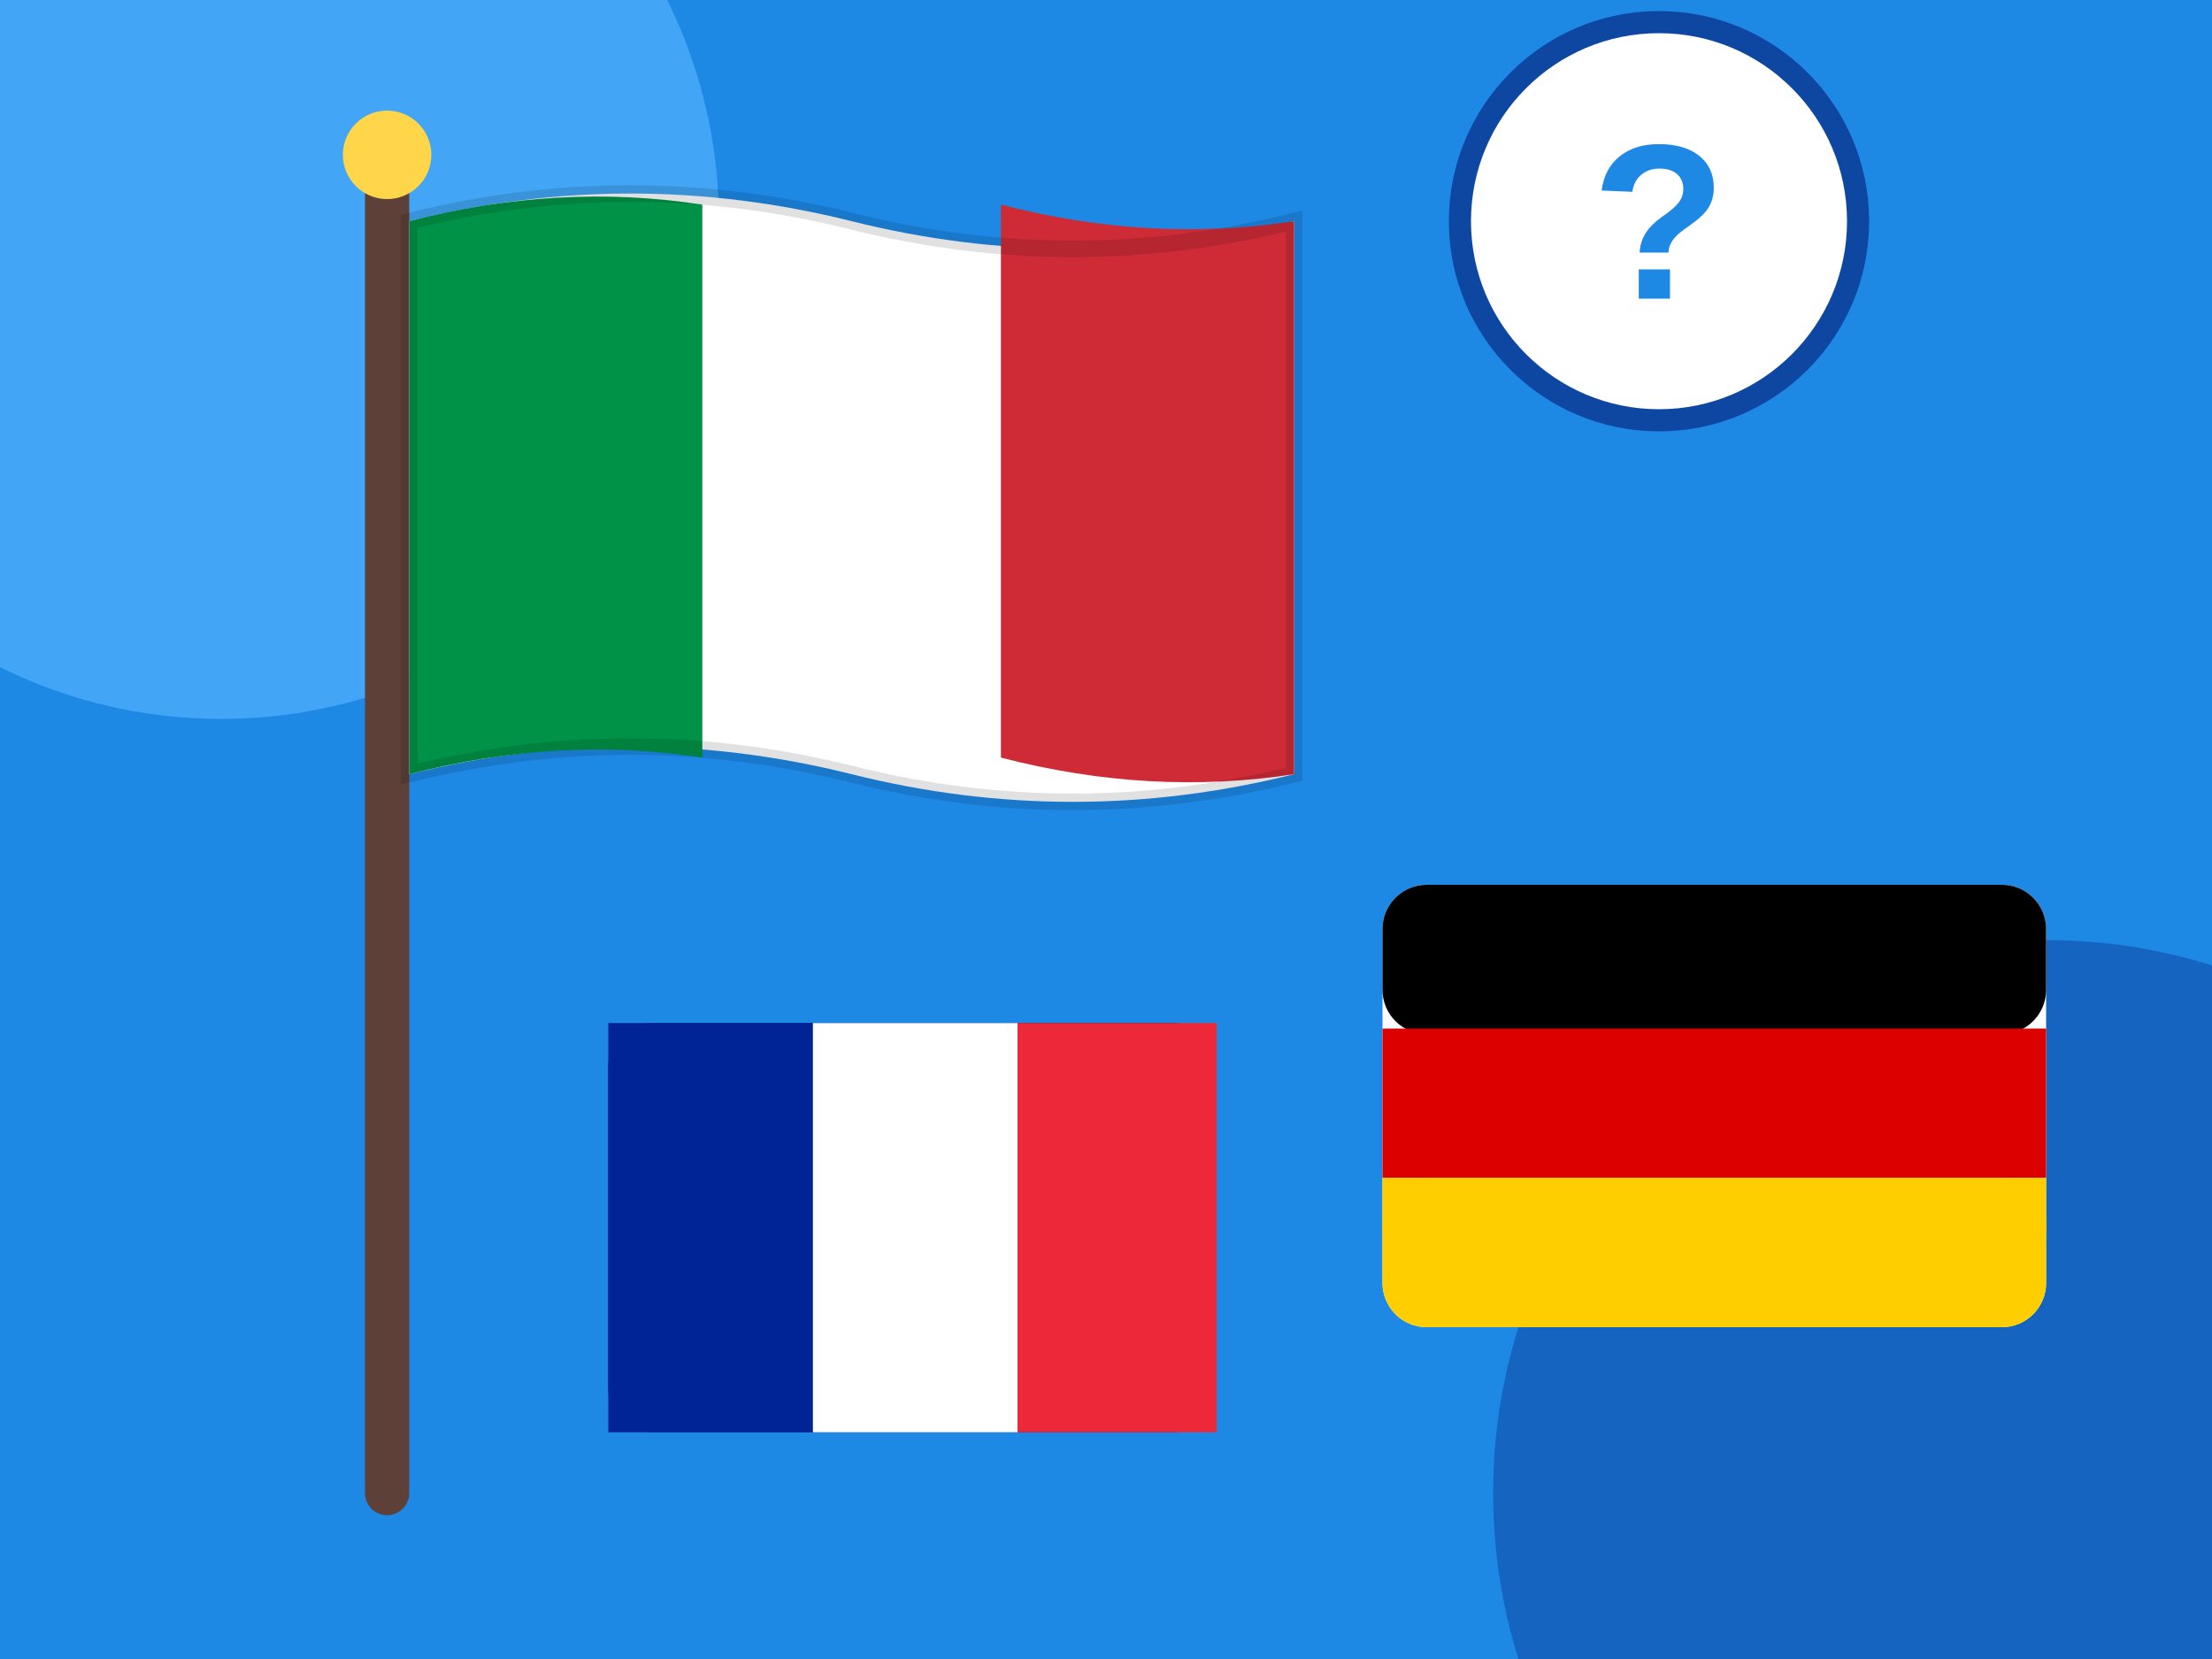
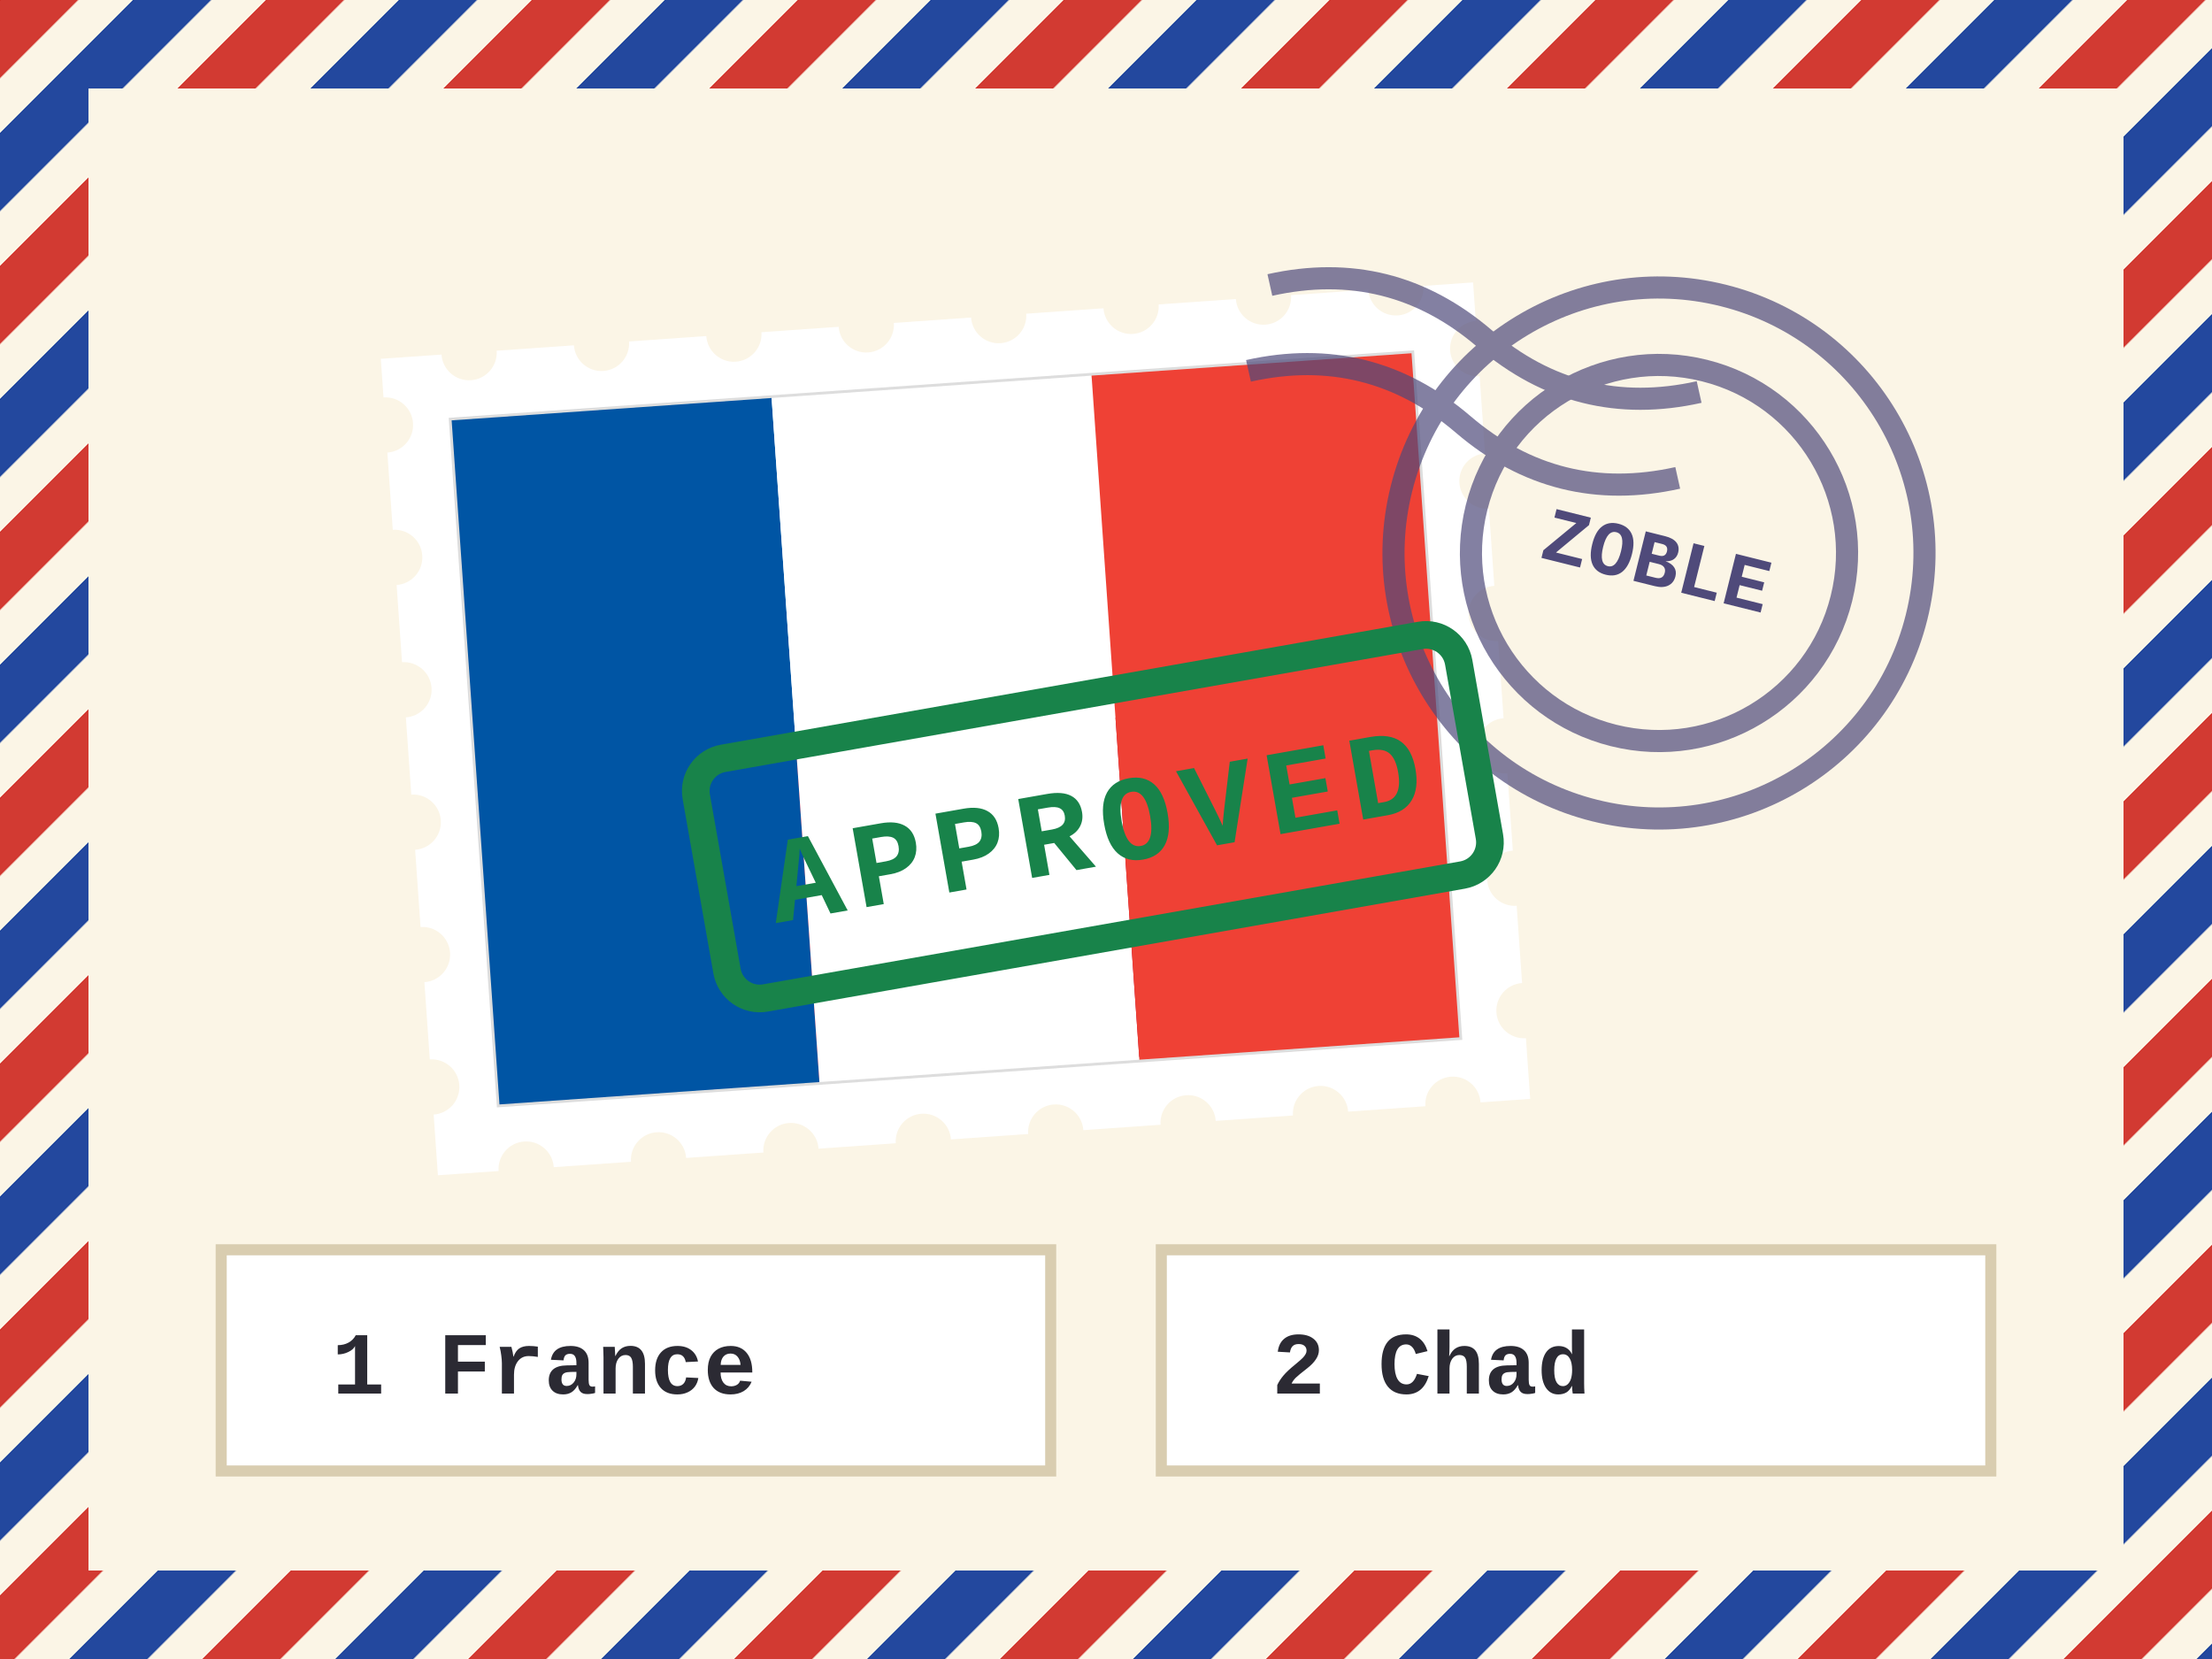
<svg xmlns="http://www.w3.org/2000/svg" viewBox="0 0 400 300">
-   <rect width="400" height="300" fill="#1e88e5" />
-   <circle cx="40" cy="40" r="90" fill="#42a5f5" />
-   <circle cx="370" cy="270" r="100" fill="#1565c0" />
-   <path d="M70 30v240" stroke="#5d4037" stroke-width="8" stroke-linecap="round" />
-   <circle cx="70" cy="28" r="8" fill="#ffd54a" />
-   <g transform="translate(74 40)">
-     <path d="M0 0q40-10 80 0t80 0v100q-40 10-80 0t-80 0z" fill="#fff" />
-     <path d="M0 0q27-7 53-3v100q-26-4-53 3z" fill="#009246" />
-     <path d="M107-3q27 7 53 3v100q-26 4-53-3z" fill="#ce2b37" />
-     <path d="M0 0q40-10 80 0t80 0v100q-40 10-80 0t-80 0z" fill="none" stroke="#000" stroke-opacity=".12" stroke-width="3" />
+   <defs>
+     <pattern id="a" width="34" height="34" patternUnits="userSpaceOnUse" patternTransform="rotate(45)">
+       <rect width="34" height="34" fill="#fbf5e6" />
+       <rect width="10" height="34" fill="#d23a32" />
+       <rect x="17" width="10" height="34" fill="#23489e" />
+     </pattern>
+     <mask id="m">
+       <rect x="78" y="62" width="190" height="140" fill="#fff" />
+       <g fill="#000">
+         <circle cx="78" cy="62" r="6" />
+       </g>
+     </mask>
+   </defs>
+   <rect width="400" height="300" fill="url(#a)" />
+   <rect x="16" y="16" width="368" height="268" fill="#fbf5e6" />
+   <g transform="rotate(-4 170 135)">
+     <rect x="74" y="58" width="198" height="148" fill="#fff" />
+     <g fill="#fbf5e6">
+       <circle cx="74" cy="70" r="5" />
+       <circle cx="74" cy="94" r="5" />
+       <circle cx="74" cy="118" r="5" />
+       <circle cx="74" cy="142" r="5" />
+       <circle cx="74" cy="166" r="5" />
+       <circle cx="74" cy="190" r="5" />
+       <circle cx="272" cy="70" r="5" />
+       <circle cx="272" cy="94" r="5" />
+       <circle cx="272" cy="118" r="5" />
+       <circle cx="272" cy="142" r="5" />
+       <circle cx="272" cy="166" r="5" />
+       <circle cx="272" cy="190" r="5" />
+       <circle cx="90" cy="58" r="5" />
+       <circle cx="114" cy="58" r="5" />
+       <circle cx="138" cy="58" r="5" />
+       <circle cx="162" cy="58" r="5" />
+       <circle cx="186" cy="58" r="5" />
+       <circle cx="210" cy="58" r="5" />
+       <circle cx="234" cy="58" r="5" />
+       <circle cx="258" cy="58" r="5" />
+       <circle cx="90" cy="206" r="5" />
+       <circle cx="114" cy="206" r="5" />
+       <circle cx="138" cy="206" r="5" />
+       <circle cx="162" cy="206" r="5" />
+       <circle cx="186" cy="206" r="5" />
+       <circle cx="210" cy="206" r="5" />
+       <circle cx="234" cy="206" r="5" />
+       <circle cx="258" cy="206" r="5" />
+     </g>
+     <rect x="86" y="70" width="174" height="124" fill="#bc002d" />
+     <rect x="86" y="70" width="174" height="62" fill="#fff" />
+     <rect x="86" y="70" width="174" height="124" fill="none" stroke="#ddd" />
+     <circle cx="173" cy="132" r="0" />
+     <rect x="86" y="70" width="58" height="124" fill="#0055a4" />
+     <rect x="144" y="70" width="58" height="124" fill="#fff" />
+     <rect x="202" y="70" width="58" height="124" fill="#ef4135" />
  </g>
-   <g transform="translate(250 160)">
-     <rect width="120" height="80" rx="8" fill="#fff" />
-     <rect y="0" width="120" height="27" fill="#000" rx="8" />
-     <rect y="26" width="120" height="27" fill="#dd0000" />
-     <rect y="53" width="120" height="27" fill="#ffce00" rx="8" />
-     <rect y="53" width="120" height="10" fill="#ffce00" />
+   <g transform="rotate(14 300 100)" fill="none" stroke="#4f4a7a" stroke-width="4" opacity=".7">
+     <circle cx="300" cy="100" r="48" />
+     <circle cx="300" cy="100" r="34" />
+     <path d="M220 70q20-10 40 0t40 0M220 86q20-10 40 0t40 0" />
  </g>
-   <g transform="translate(110 185)">
-     <rect width="110" height="74" rx="8" fill="#003893" />
-     <rect width="110" height="74" rx="8" fill="#fff" opacity="0" />
-     <path d="M0 0h110v74H0z" fill="none" />
-     <rect y="0" width="110" height="74" rx="8" fill="#002395" />
-     <rect x="0" y="0" width="37" height="74" fill="#002395" />
-     <rect x="37" y="0" width="37" height="74" fill="#fff" />
-     <rect x="74" y="0" width="36" height="74" rx="0" fill="#ed2939" />
+   <text x="300" y="106" font-family="Courier New,monospace" font-weight="700" font-size="14" text-anchor="middle" fill="#4f4a7a" transform="rotate(14 300 100)">ZOBLE</text>
+   <g transform="rotate(-10 196 150)">
+     <rect x="128" y="126" width="140" height="44" rx="6" fill="none" stroke="#18834a" stroke-width="5" />
+     <text x="198" y="157" font-family="Courier New,monospace" font-weight="900" font-size="22" text-anchor="middle" fill="#18834a" letter-spacing="2">APPROVED</text>
  </g>
-   <g transform="translate(300 40)">
-     <circle r="36" fill="#fff" stroke="#0d47a1" stroke-width="4" />
-     <text y="14" font-family="Arial,sans-serif" font-size="40" font-weight="900" text-anchor="middle" fill="#1e88e5">?</text>
+   <g font-family="Courier New,monospace" font-weight="700" font-size="16" fill="#2b2a33">
+     <rect x="40" y="226" width="150" height="40" fill="#fff" stroke="#d9cdb0" stroke-width="2" />
+     <text x="60" y="252">1 France</text>
+     <rect x="210" y="226" width="150" height="40" fill="#fff" stroke="#d9cdb0" stroke-width="2" />
+     <text x="230" y="252">2 Chad</text>
  </g>
</svg>
